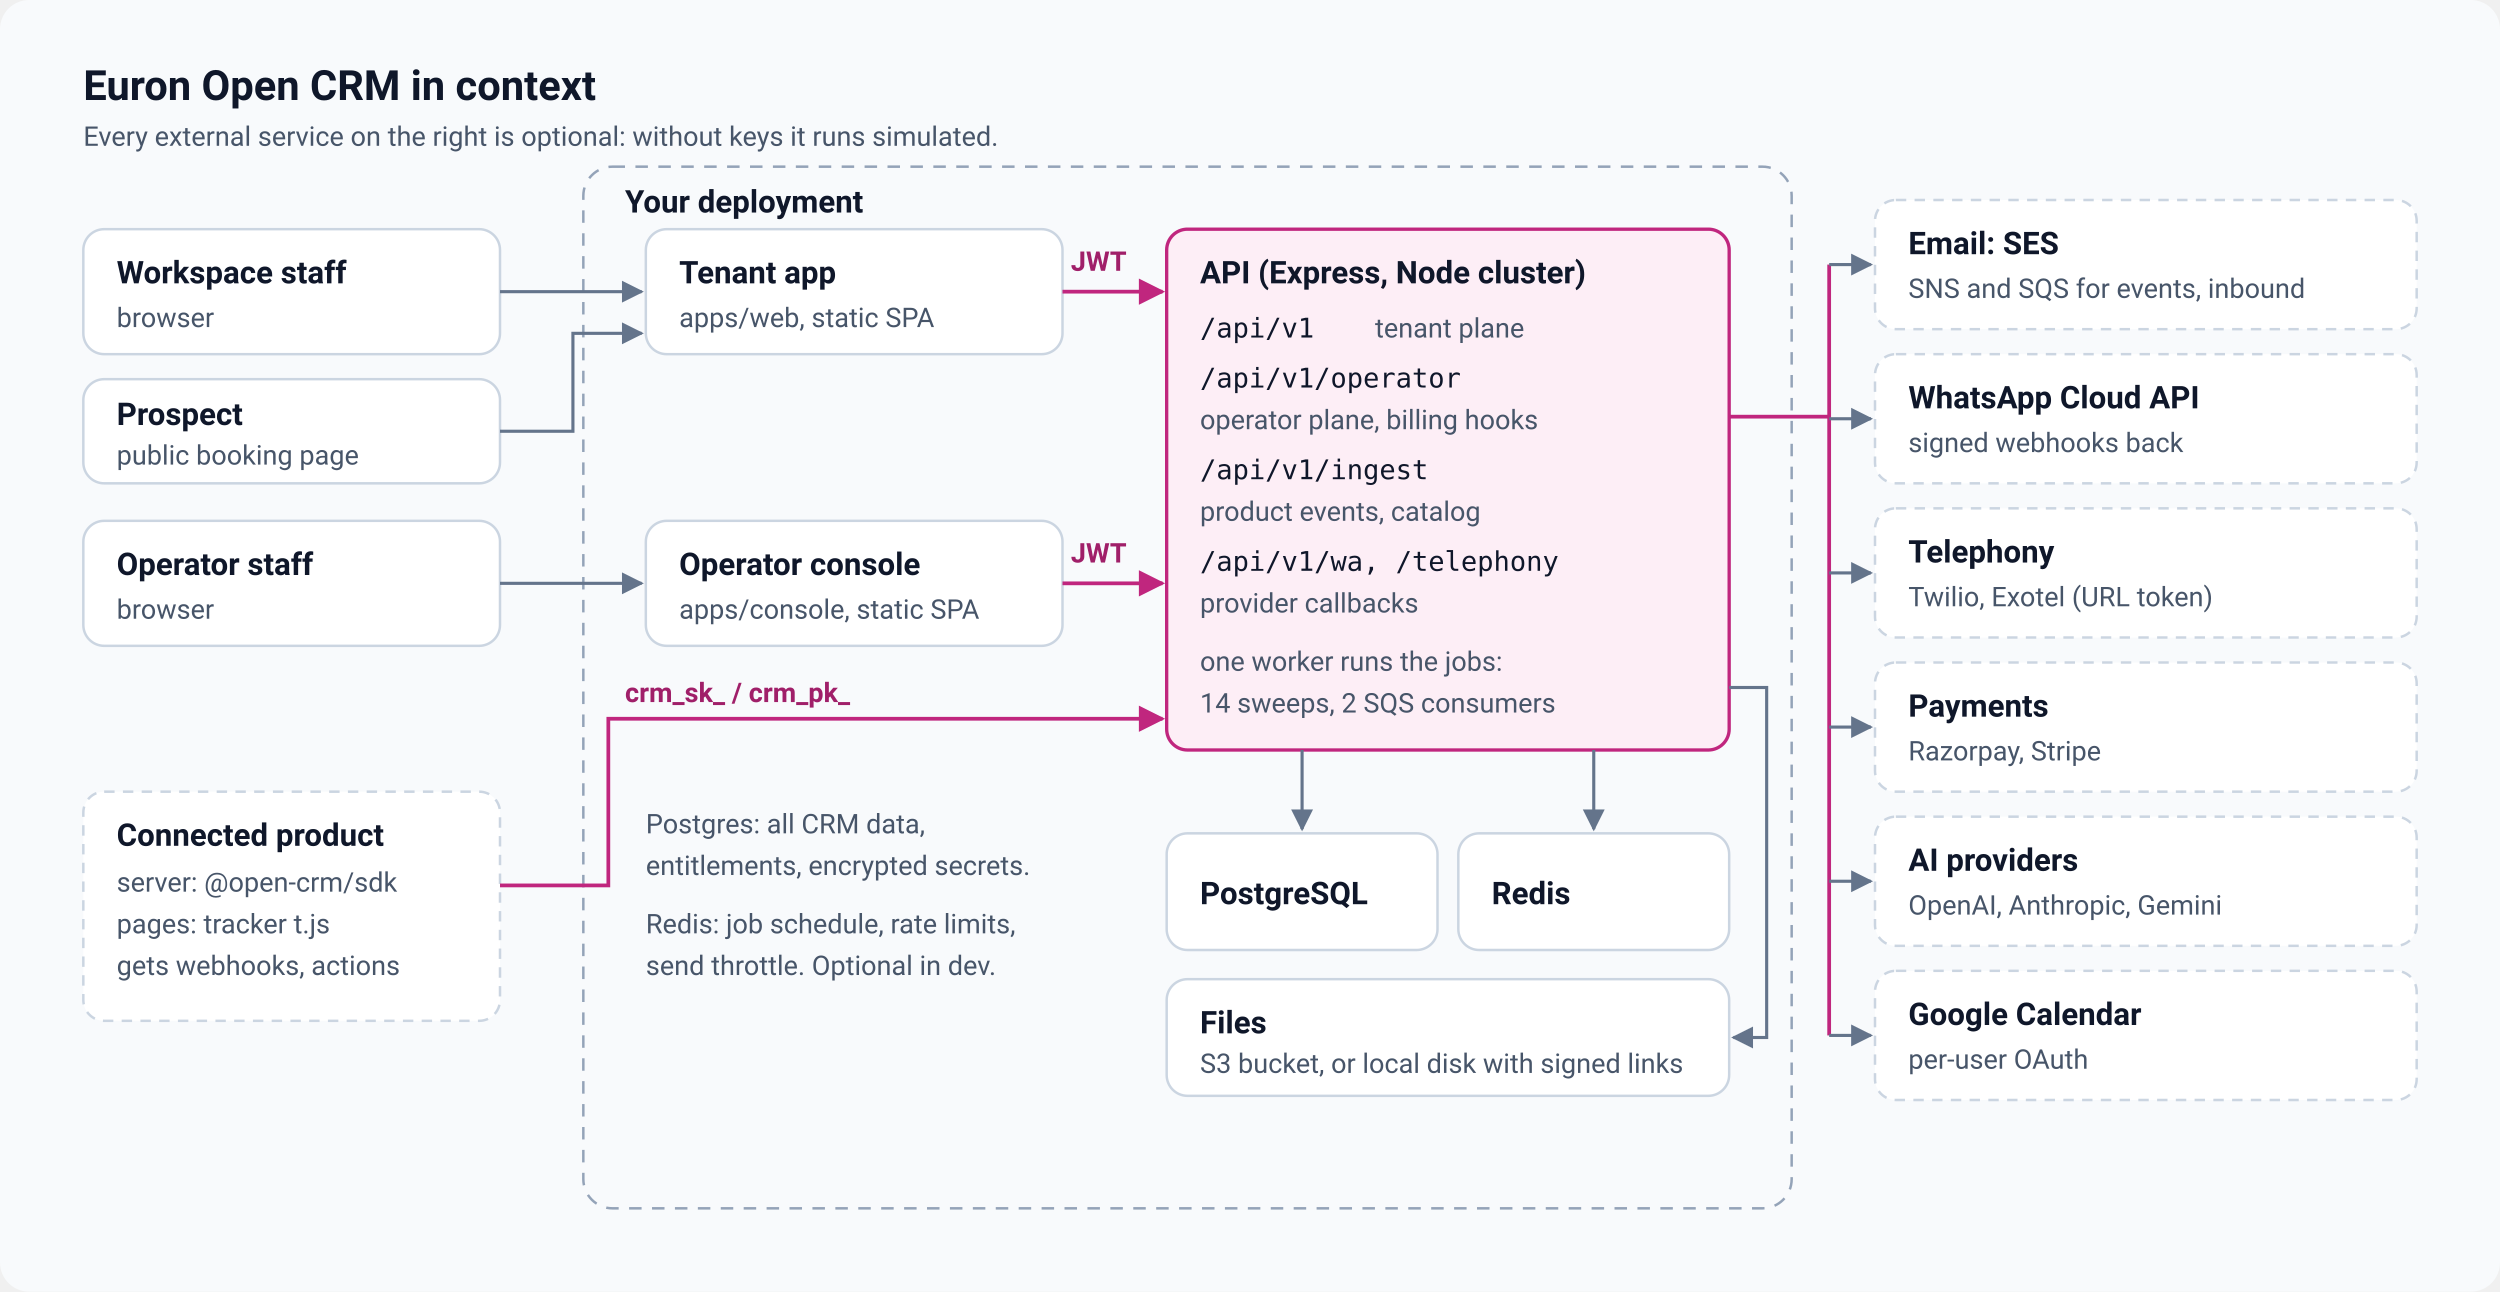
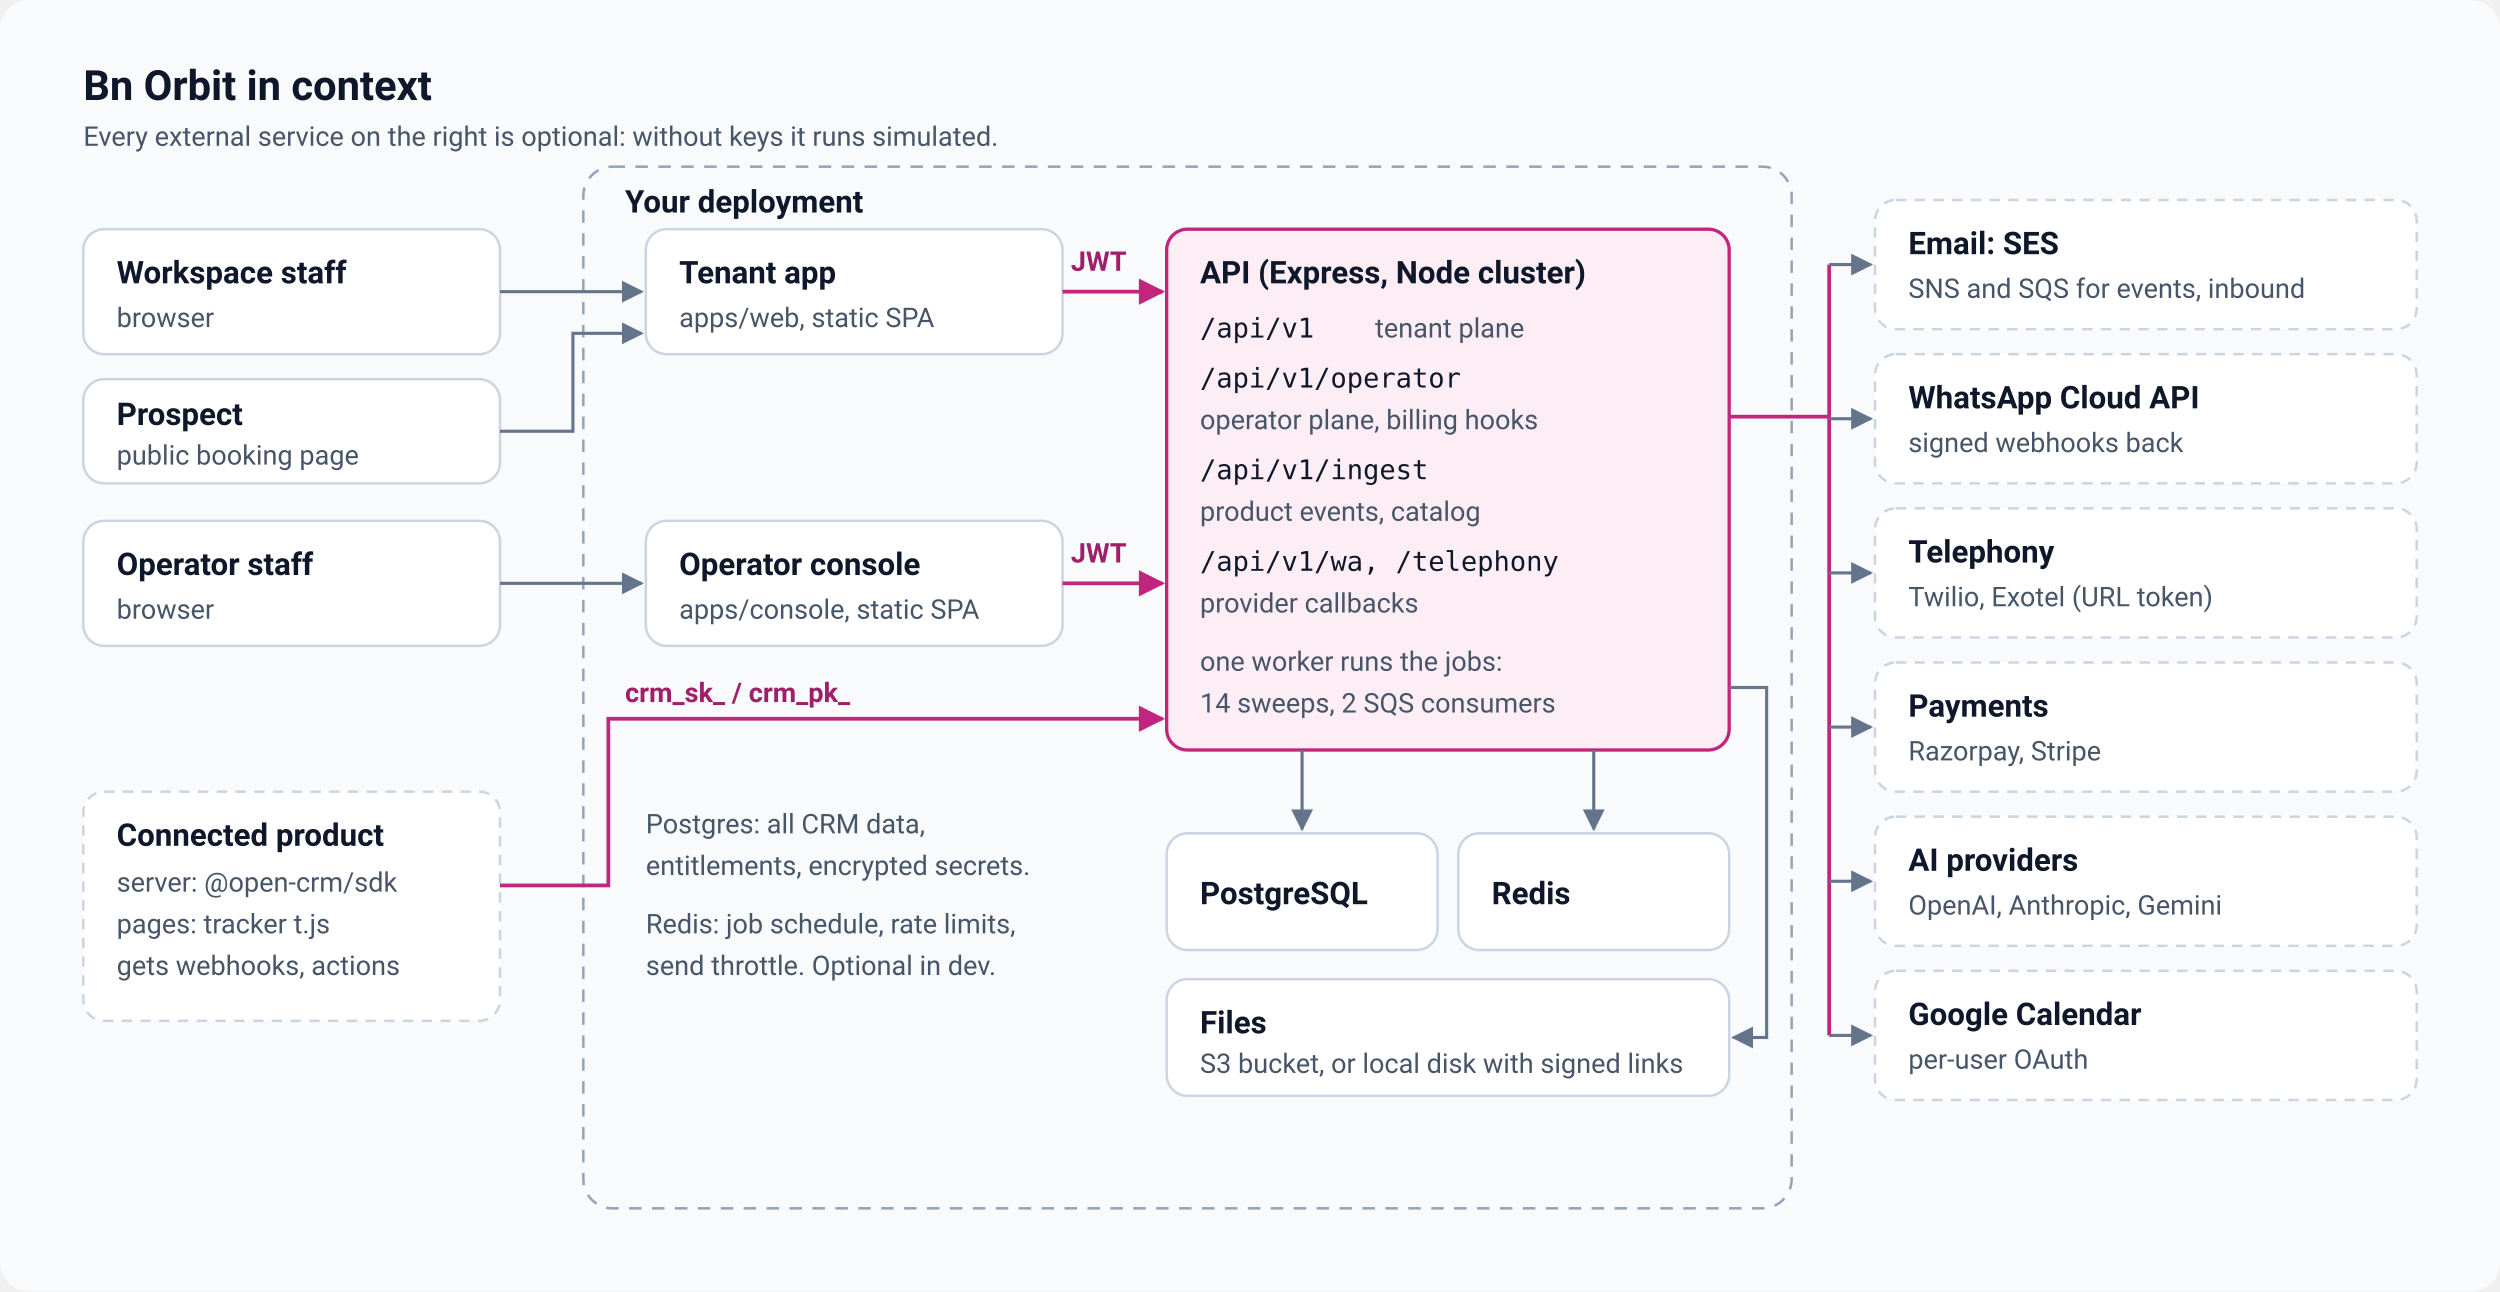
<svg xmlns="http://www.w3.org/2000/svg" width="1200" height="620" viewBox="0 0 1200 620" role="img" aria-labelledby="title desc">
  <style>
    .bg { fill: #f8fafc; }
    .box { fill: #ffffff; stroke: #cbd5e1; stroke-width: 1.2; }
    .acc { fill: #fdeef6; stroke: #c0267e; stroke-width: 1.6; }
    .ext { fill: #ffffff; stroke: #cbd5e1; stroke-width: 1.2; stroke-dasharray: 5 4; }
    .zone { fill: none; stroke: #94a3b8; stroke-width: 1.2; stroke-dasharray: 6 5; }
    .h { font: 600 20px system-ui, -apple-system, "Segoe UI", Roboto, Helvetica, Arial, sans-serif; fill: #0f172a; }
    .t { font: 600 15px system-ui, -apple-system, "Segoe UI", Roboto, Helvetica, Arial, sans-serif; fill: #0f172a; }
    .s { font: 13px system-ui, -apple-system, "Segoe UI", Roboto, Helvetica, Arial, sans-serif; fill: #475569; }
    .m { font: 13px ui-monospace, SFMono-Regular, Menlo, Consolas, monospace; fill: #0f172a; }
    .k { font: 600 13px system-ui, -apple-system, "Segoe UI", Roboto, Helvetica, Arial, sans-serif; fill: #a01f69; }
    .ln { stroke: #64748b; stroke-width: 1.5; fill: none; }
    .ld { stroke: #64748b; stroke-width: 1.5; fill: none; stroke-dasharray: 5 4; }
    .la { stroke: #c0267e; stroke-width: 1.8; fill: none; }
    .ah { fill: #64748b; }
    .aa { fill: #c0267e; }
    @media (prefers-color-scheme: dark) {
      .bg { fill: #0b1220; }
      .box, .ext { fill: #111a2b; stroke: #2b3a55; }
      .acc { fill: #3a0f27; stroke: #e56ab0; }
      .zone { stroke: #475569; }
      .h, .t, .m { fill: #e2e8f0; }
      .s { fill: #94a3b8; }
      .k { fill: #f09ac8; }
      .ln, .ld { stroke: #7c8aa5; }
      .ah { fill: #7c8aa5; }
      .la { stroke: #e56ab0; }
      .aa { fill: #e56ab0; }
    }
  </style>
  <defs>
    <marker id="a" viewBox="0 0 10 10" refX="9" refY="5" markerWidth="7" markerHeight="7" orient="auto-start-reverse">
      <path class="ah" d="M0 0L10 5L0 10z" />
    </marker>
    <marker id="b" viewBox="0 0 10 10" refX="9" refY="5" markerWidth="7" markerHeight="7" orient="auto-start-reverse">
      <path class="aa" d="M0 0L10 5L0 10z" />
    </marker>
  </defs>
  <rect class="bg" width="1200" height="620" rx="14" />
-   <text class="h" x="40" y="48">Euron Open CRM in context</text>
+   <text class="h" x="40" y="48">Bn Orbit in context</text>
  <text class="s" x="40" y="70">Every external service on the right is optional: without keys it runs simulated.</text>
  <rect class="box" x="40" y="110" width="200" height="60" rx="10" />
  <text class="t" x="56" y="136">Workspace staff</text>
  <text class="s" x="56" y="157">browser</text>
  <rect class="box" x="40" y="182" width="200" height="50" rx="10" />
  <text class="t" x="56" y="204">Prospect</text>
  <text class="s" x="56" y="223">public booking page</text>
  <rect class="box" x="40" y="250" width="200" height="60" rx="10" />
  <text class="t" x="56" y="276">Operator staff</text>
  <text class="s" x="56" y="297">browser</text>
  <rect class="ext" x="40" y="380" width="200" height="110" rx="10" />
  <text class="t" x="56" y="406">Connected product</text>
  <text class="s" x="56" y="428">server: @open-crm/sdk</text>
  <text class="s" x="56" y="448">pages: tracker t.js</text>
  <text class="s" x="56" y="468">gets webhooks, actions</text>
  <rect class="zone" x="280" y="80" width="580" height="500" rx="14" />
  <text class="t" x="300" y="102">Your deployment</text>
  <rect class="box" x="310" y="110" width="200" height="60" rx="10" />
  <text class="t" x="326" y="136">Tenant app</text>
  <text class="s" x="326" y="157">apps/web, static SPA</text>
  <rect class="box" x="310" y="250" width="200" height="60" rx="10" />
  <text class="t" x="326" y="276">Operator console</text>
  <text class="s" x="326" y="297">apps/console, static SPA</text>
  <rect class="acc" x="560" y="110" width="270" height="250" rx="10" />
  <text class="t" x="576" y="136">API (Express, Node cluster)</text>
  <text class="m" x="576" y="162">/api/v1</text>
  <text class="s" x="660" y="162">tenant plane</text>
  <text class="m" x="576" y="186">/api/v1/operator</text>
  <text class="s" x="576" y="206">operator plane, billing hooks</text>
  <text class="m" x="576" y="230">/api/v1/ingest</text>
  <text class="s" x="576" y="250">product events, catalog</text>
  <text class="m" x="576" y="274">/api/v1/wa, /telephony</text>
  <text class="s" x="576" y="294">provider callbacks</text>
  <text class="s" x="576" y="322">one worker runs the jobs:</text>
  <text class="s" x="576" y="342">14 sweeps, 2 SQS consumers</text>
  <rect class="box" x="560" y="400" width="130" height="56" rx="10" />
  <text class="t" x="576" y="434">PostgreSQL</text>
  <rect class="box" x="700" y="400" width="130" height="56" rx="10" />
  <text class="t" x="716" y="434">Redis</text>
  <rect class="box" x="560" y="470" width="270" height="56" rx="10" />
  <text class="t" x="576" y="496">Files</text>
  <text class="s" x="576" y="515">S3 bucket, or local disk with signed links</text>
  <text class="s" x="310" y="400">Postgres: all CRM data,</text>
  <text class="s" x="310" y="420">entitlements, encrypted secrets.</text>
  <text class="s" x="310" y="448">Redis: job schedule, rate limits,</text>
  <text class="s" x="310" y="468">send throttle. Optional in dev.</text>
  <path class="ln" d="M240 140 L308 140" marker-end="url(#a)" />
  <path class="ln" d="M240 207 L275 207 L275 160 L308 160" marker-end="url(#a)" />
  <path class="ln" d="M240 280 L308 280" marker-end="url(#a)" />
  <path class="la" d="M510 140 L558 140" marker-end="url(#b)" />
  <text class="k" x="514" y="130">JWT</text>
  <path class="la" d="M510 280 L558 280" marker-end="url(#b)" />
  <text class="k" x="514" y="270">JWT</text>
  <path class="la" d="M240 425 L292 425 L292 345 L558 345" marker-end="url(#b)" />
  <text class="k" x="300" y="337">crm_sk_ / crm_pk_</text>
  <path class="ln" d="M625 360 L625 398" marker-end="url(#a)" />
  <path class="ln" d="M765 360 L765 398" marker-end="url(#a)" />
  <path class="ln" d="M830 330 L848 330 L848 498 L832 498" marker-end="url(#a)" />
  <rect class="ext" x="900" y="96" width="260" height="62" rx="10" />
  <text class="t" x="916" y="122">Email: SES</text>
  <text class="s" x="916" y="143">SNS and SQS for events, inbound</text>
  <rect class="ext" x="900" y="170" width="260" height="62" rx="10" />
  <text class="t" x="916" y="196">WhatsApp Cloud API</text>
  <text class="s" x="916" y="217">signed webhooks back</text>
  <rect class="ext" x="900" y="244" width="260" height="62" rx="10" />
  <text class="t" x="916" y="270">Telephony</text>
  <text class="s" x="916" y="291">Twilio, Exotel (URL token)</text>
  <rect class="ext" x="900" y="318" width="260" height="62" rx="10" />
  <text class="t" x="916" y="344">Payments</text>
  <text class="s" x="916" y="365">Razorpay, Stripe</text>
  <rect class="ext" x="900" y="392" width="260" height="62" rx="10" />
  <text class="t" x="916" y="418">AI providers</text>
  <text class="s" x="916" y="439">OpenAI, Anthropic, Gemini</text>
  <rect class="ext" x="900" y="466" width="260" height="62" rx="10" />
  <text class="t" x="916" y="492">Google Calendar</text>
  <text class="s" x="916" y="513">per-user OAuth</text>
  <path class="la" d="M830 200 L878 200" />
  <path class="la" d="M878 127 L878 497" />
  <path class="ln" d="M878 127 L898 127" marker-end="url(#a)" />
  <path class="ln" d="M878 201 L898 201" marker-end="url(#a)" />
  <path class="ln" d="M878 275 L898 275" marker-end="url(#a)" />
  <path class="ln" d="M878 349 L898 349" marker-end="url(#a)" />
  <path class="ln" d="M878 423 L898 423" marker-end="url(#a)" />
  <path class="ln" d="M878 497 L898 497" marker-end="url(#a)" />
</svg>
